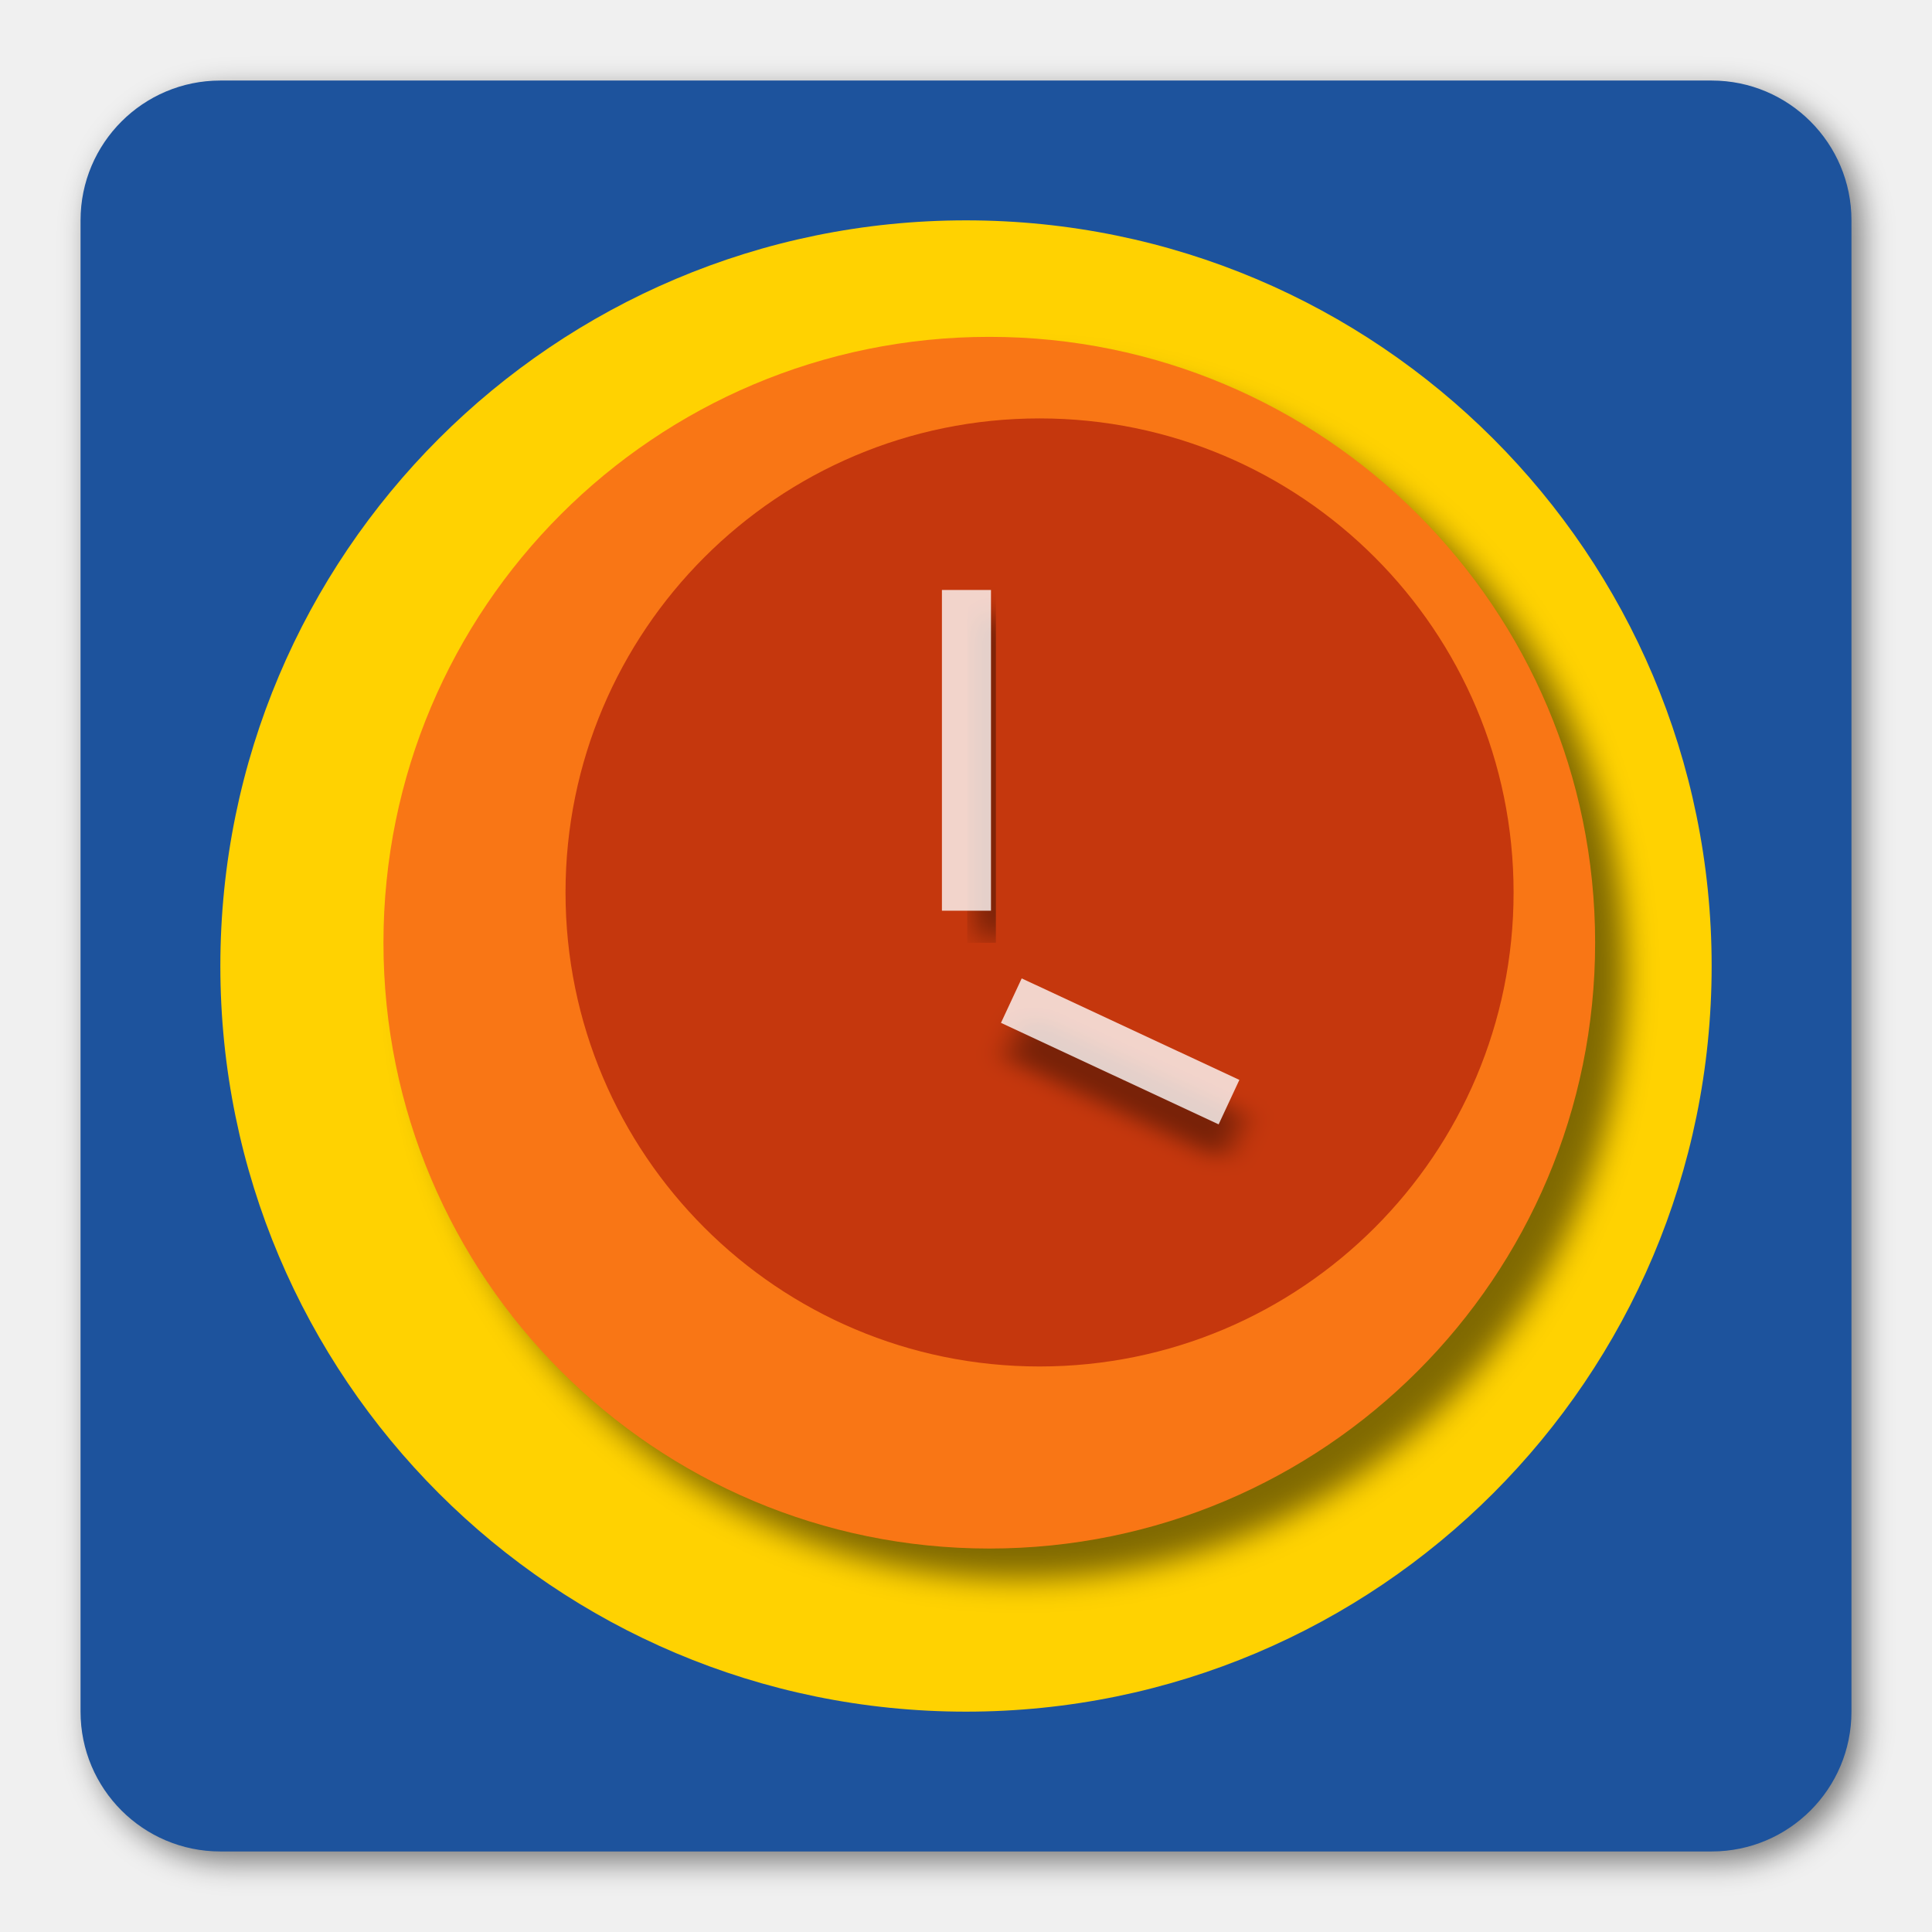
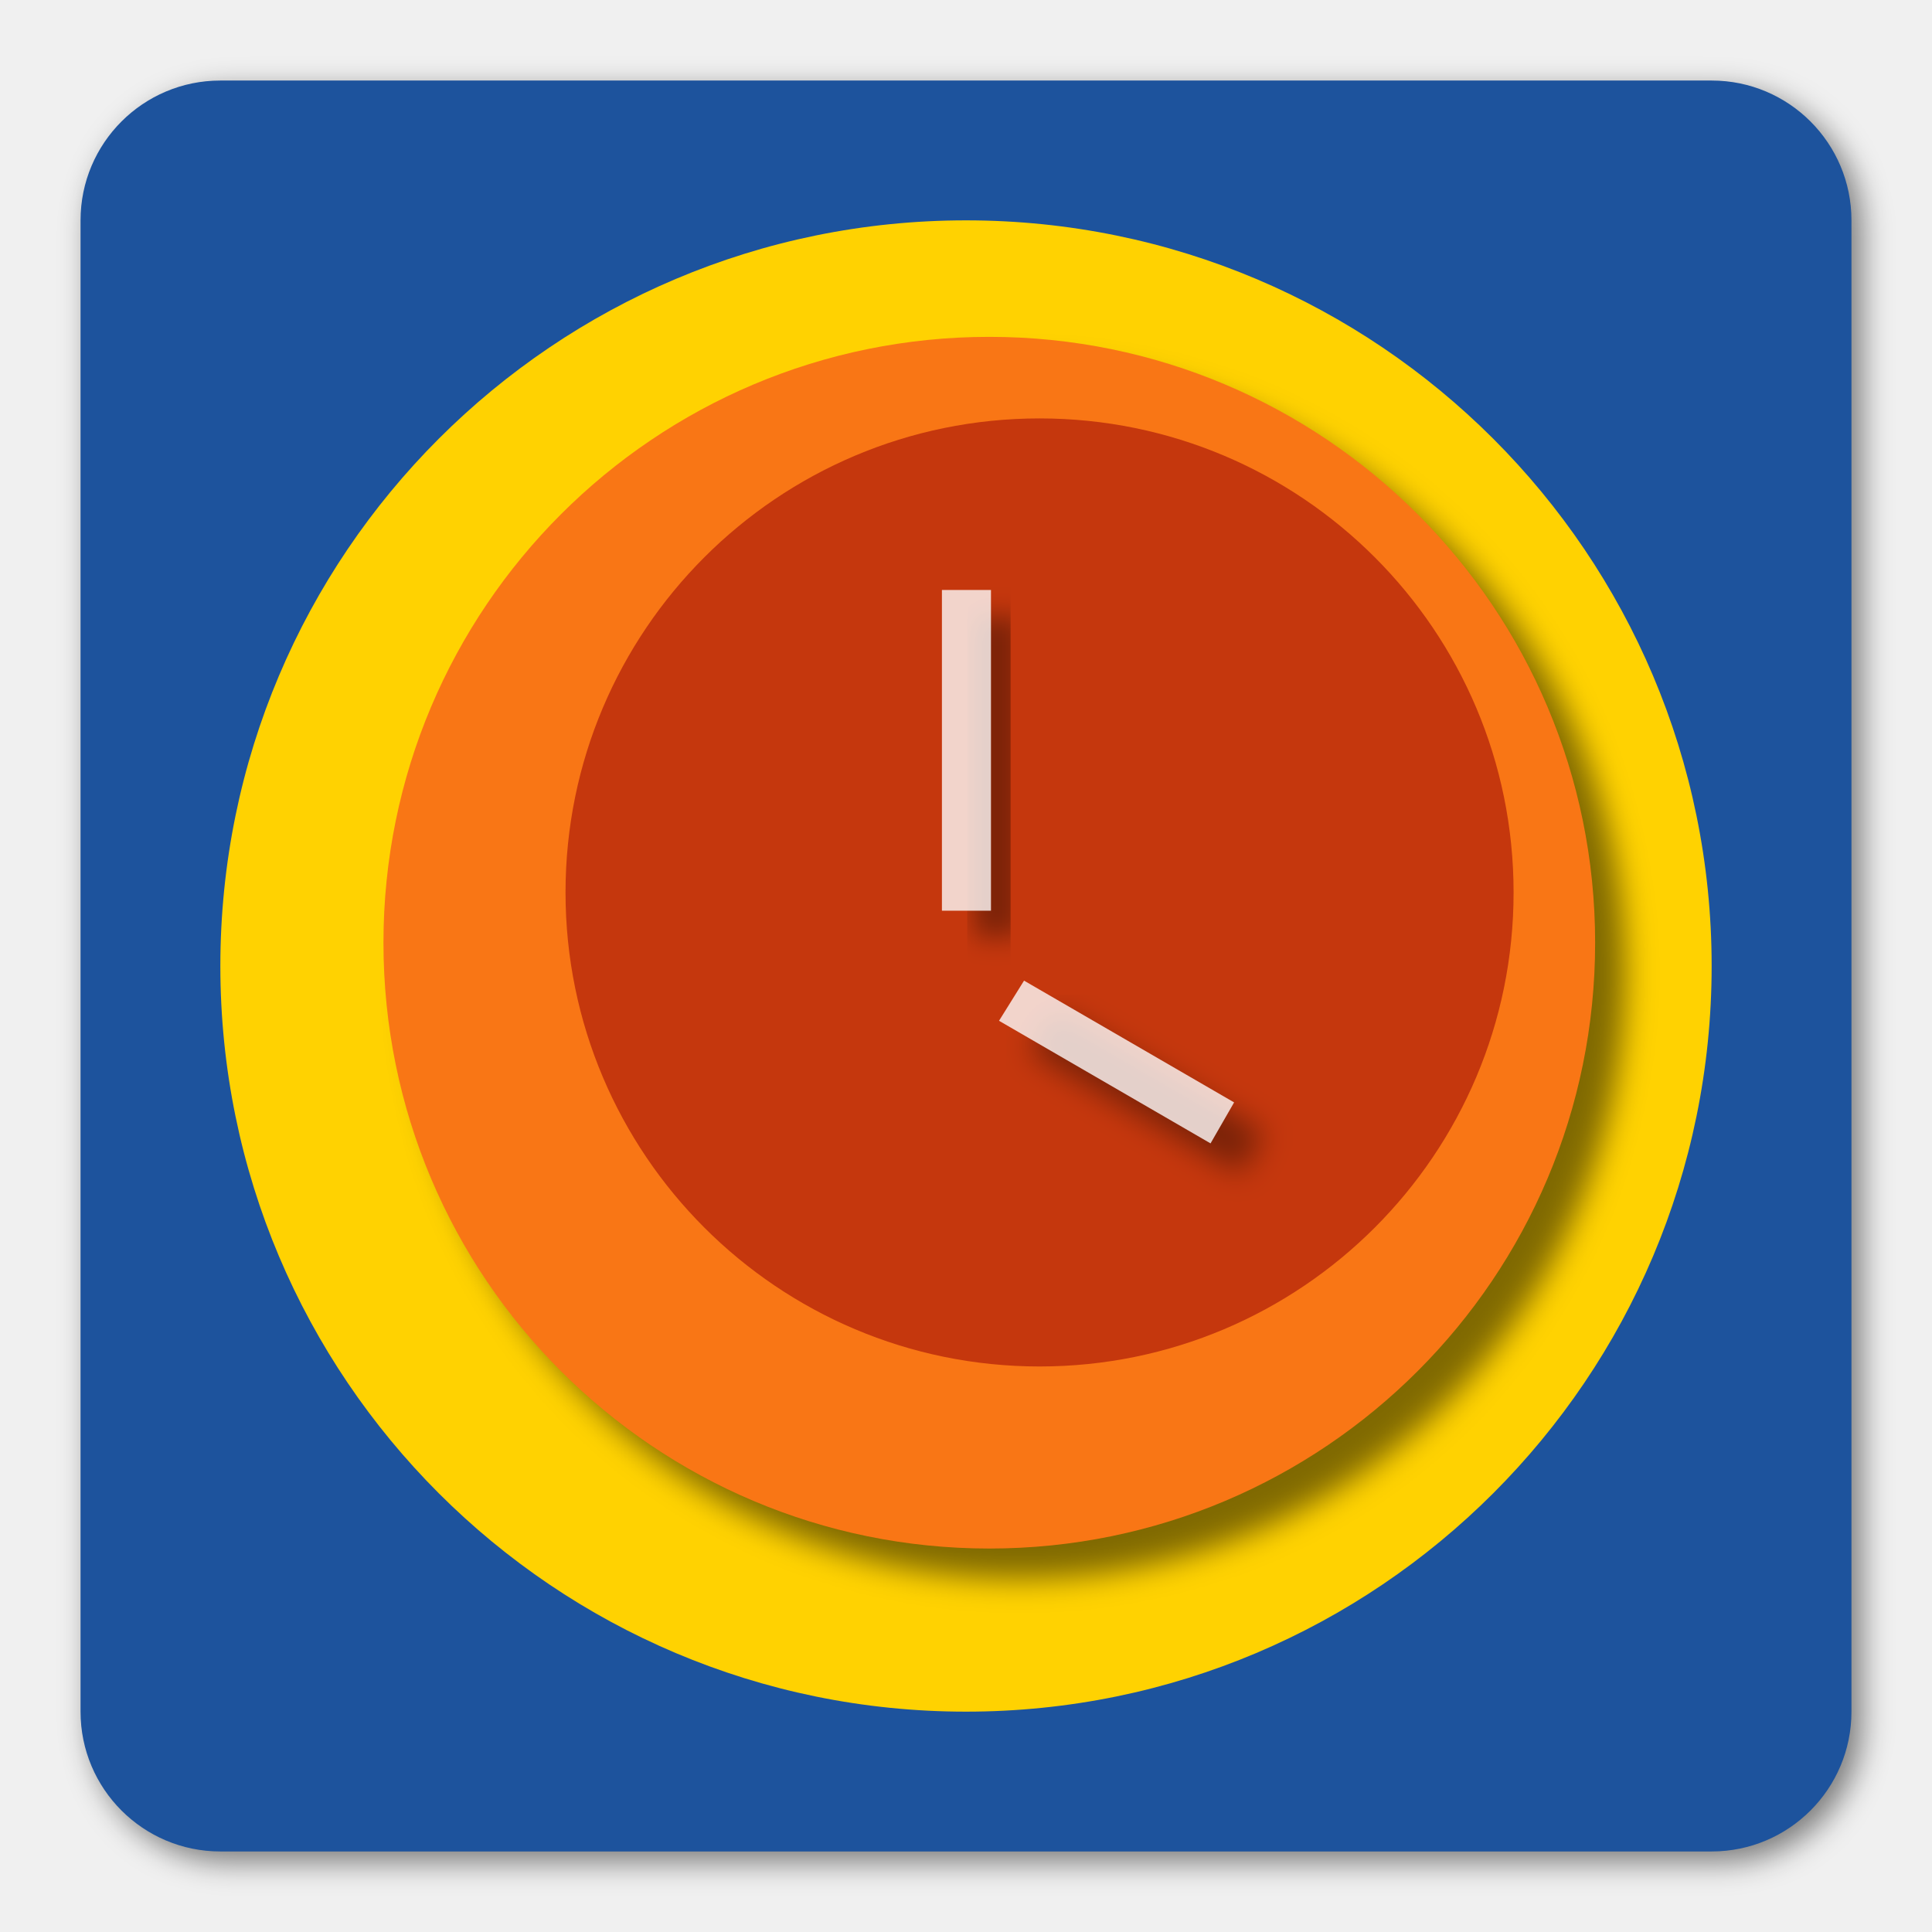
<svg xmlns="http://www.w3.org/2000/svg" width="384" height="384" viewBox="0 0 384 384" id="svg2" version="1.1">
  <defs id="defs4">
-     <filter style="color-interpolation-filters:sRGB;" id="filter4216">
+     <filter style="color-interpolation-filters:sRGB;" id="filter4216" height="1.5" width="1.5">
      <feFlood flood-opacity="0.498" flood-color="rgb(0,0,0)" result="flood" id="feFlood4218" />
      <feComposite in="flood" in2="SourceGraphic" operator="in" result="composite1" id="feComposite4220" />
      <feGaussianBlur in="composite1" stdDeviation="3" result="blur" id="feGaussianBlur4222" />
      <feOffset dx="6" dy="6" result="offset" id="feOffset4224" />
      <feComposite in="SourceGraphic" in2="offset" operator="over" result="composite2" id="feComposite4226" />
    </filter>
    <filter style="color-interpolation-filters:sRGB;" id="filter4240">
      <feFlood flood-opacity="0.498" flood-color="rgb(0,0,0)" result="flood" id="feFlood4242" />
      <feComposite in="flood" in2="SourceGraphic" operator="in" result="composite1" id="feComposite4244" />
      <feGaussianBlur in="composite1" stdDeviation="3" result="blur" id="feGaussianBlur4246" />
      <feOffset dx="2" dy="2" result="offset" id="feOffset4248" />
      <feComposite in="SourceGraphic" in2="offset" operator="over" result="composite2" id="feComposite4250" />
    </filter>
-     <filter style="color-interpolation-filters:sRGB" id="filter4216-3">
-       <feFlood flood-opacity="0.498" flood-color="rgb(0,0,0)" result="flood" id="feFlood4218-6" />
-       <feComposite in="flood" in2="SourceGraphic" operator="in" result="composite1" id="feComposite4220-7" />
-       <feGaussianBlur in="composite1" stdDeviation="3" result="blur" id="feGaussianBlur4222-5" />
-       <feOffset dx="6" dy="6" result="offset" id="feOffset4224-3" />
-       <feComposite in="SourceGraphic" in2="offset" operator="over" result="composite2" id="feComposite4226-5" />
-     </filter>
-     <filter style="color-interpolation-filters:sRGB;" id="filter4307">
-       <feFlood flood-opacity="0.498" flood-color="rgb(0,0,0)" result="flood" id="feFlood4309" />
-       <feComposite in="flood" in2="SourceGraphic" operator="in" result="composite1" id="feComposite4311" />
-       <feGaussianBlur in="composite1" stdDeviation="3" result="blur" id="feGaussianBlur4313" />
-       <feOffset dx="6" dy="6" result="offset" id="feOffset4315" />
-       <feComposite in="SourceGraphic" in2="offset" operator="over" result="composite2" id="feComposite4317" />
-     </filter>
-     <filter style="color-interpolation-filters:sRGB;" id="filter4319">
-       <feFlood flood-opacity="0.498" flood-color="rgb(0,0,0)" result="flood" id="feFlood4321" />
-       <feComposite in="flood" in2="SourceGraphic" operator="in" result="composite1" id="feComposite4323" />
-       <feGaussianBlur in="composite1" stdDeviation="3" result="blur" id="feGaussianBlur4325" />
-       <feOffset dx="6" dy="6" result="offset" id="feOffset4327" />
-       <feComposite in="SourceGraphic" in2="offset" operator="over" result="composite2" id="feComposite4329" />
-     </filter>
-     <filter style="color-interpolation-filters:sRGB;" id="filter4355">
-       <feFlood flood-opacity="0.498" flood-color="rgb(0,0,0)" result="flood" id="feFlood4357" />
-       <feComposite in="flood" in2="SourceGraphic" operator="in" result="composite1" id="feComposite4359" />
-       <feGaussianBlur in="composite1" stdDeviation="3" result="blur" id="feGaussianBlur4361" />
-       <feOffset dx="6" dy="-6" result="offset" id="feOffset4363" />
-       <feComposite in="SourceGraphic" in2="offset" operator="over" result="composite2" id="feComposite4365" />
-     </filter>
  </defs>
  <g id="layer3" style="display:inline">
    <rect style="fill:#1d539d;fill-opacity:1;stroke:none;stroke-width:2;stroke-linejoin:miter;stroke-miterlimit:4;stroke-dasharray:none;stroke-opacity:1;filter:url(#filter4240)" id="rect8226" width="351.982" height="351.982" x="16.009" y="16.009" ry="27.788" />
  </g>
  <g id="layer4" style="display:inline">
-     <circle style="fill:#ffd201;fill-opacity:1;stroke:none;stroke-width:2;stroke-linejoin:miter;stroke-miterlimit:4;stroke-dasharray:none;stroke-opacity:1;" id="path8231" cx="192" cy="192" r="148.203" />
+     <circle style="fill:#ffd201;fill-opacity:1;stroke:none;stroke-width:2;stroke-linejoin:miter;stroke-miterlimit:4;stroke-dasharray:none;stroke-opacity:1" id="path8231" cx="192" cy="192" r="148.203" />
    <circle style="fill:#f97615;fill-opacity:1;stroke:none;stroke-width:2;stroke-linejoin:miter;stroke-miterlimit:4;stroke-dasharray:none;stroke-opacity:1;filter:url(#filter4216)" id="path8233" cx="196.631" cy="187.369" r="120.415" />
  </g>
  <g id="layer5" style="display:inline">
    <circle style="fill:#c5370d;fill-opacity:1;stroke:none;stroke-width:2;stroke-linejoin:miter;stroke-miterlimit:4;stroke-dasharray:none;stroke-opacity:1" id="path8235" cx="206.62" cy="177.38" r="94.217" />
  </g>
  <g style="display:inline" id="g4262">
-     <rect style="fill:#ffffff;fill-opacity:0.784;stroke:none;stroke-width:10;stroke-linejoin:miter;stroke-miterlimit:4;stroke-dasharray:none;stroke-opacity:1;filter:url(#filter4307)" id="rect4268" width="9.75" height="73.393" x="187.214" y="113.071" ry="0" transform="matrix(1,0,0,0.8685805,0,19.05108)" />
-     <rect style="display:inline;fill:#ffffff;fill-opacity:0.784;stroke:none;stroke-width:10;stroke-linejoin:miter;stroke-miterlimit:4;stroke-dasharray:none;stroke-opacity:1;filter:url(#filter4355)" id="rect4268-6" width="9.75" height="73.393" x="187.214" y="113.071" ry="0" transform="matrix(-0.4226183,0.9063078,-0.589467,-0.274873,392.1057,76.04458)" />
+     <rect style="fill:#ffffff;fill-opacity:0.784;stroke:none;stroke-width:10;stroke-linejoin:miter;stroke-miterlimit:4;stroke-dasharray:none;stroke-opacity:1;filter:url(#filter4216)" id="rect4268" width="9.75" height="73.393" x="187.214" y="113.071" ry="0" transform="matrix(1,0,0,0.8685805,0,19.05108)" />
+     <path style="fill:#ffffff;fill-rule:evenodd;stroke:none;stroke-width:1px;stroke-linecap:butt;stroke-linejoin:miter;stroke-opacity:1;fill-opacity:0.784;filter:url(#filter4216)" d="m 203.536,194.909 41.753,24.202 -4.685,8.147 -42.04,-24.369 z" id="path4264" />
  </g>
  <g id="layer2" style="display:none">
    <rect style="fill:none;fill-rule:evenodd;stroke:#000000;stroke-width:2;stroke-linecap:butt;stroke-linejoin:miter;stroke-miterlimit:4;stroke-dasharray:none;stroke-opacity:1" id="rect3431" width="304" height="304" x="40" y="40" ry="24" />
    <rect style="fill:none;fill-rule:evenodd;stroke:#000000;stroke-width:2;stroke-linecap:butt;stroke-linejoin:miter;stroke-miterlimit:4;stroke-dasharray:none;stroke-opacity:1" id="rect3431-3" width="256" height="352" x="64" y="16" ry="24" />
    <rect style="fill:none;fill-rule:evenodd;stroke:#000000;stroke-width:2;stroke-linecap:butt;stroke-linejoin:miter;stroke-miterlimit:4;stroke-dasharray:none;stroke-opacity:1" id="rect3431-6" width="352" height="256" x="16" y="64" ry="24" />
    <circle transform="translate(0,-668.3622)" style="display:inline;fill:none;stroke:#000000;stroke-width:2;stroke-linejoin:miter;stroke-miterlimit:4;stroke-dasharray:none;stroke-opacity:1" id="path8199" cx="192" cy="860.362" r="80" />
    <ellipse transform="translate(0,-668.3622)" style="display:inline;fill:none;stroke:#000000;stroke-width:2;stroke-linejoin:miter;stroke-miterlimit:4;stroke-dasharray:none;stroke-opacity:1" id="path8201" cx="192" cy="859.969" rx="176" ry="175.607" />
    <path style="fill:none;fill-rule:evenodd;stroke:#000000;stroke-width:2;stroke-linecap:butt;stroke-linejoin:miter;stroke-miterlimit:4;stroke-dasharray:none;stroke-opacity:1" d="M 0,3.9999998e-7 C 384,384 384,384 384,384 l 0,0 0,0" id="path8207" />
    <path style="fill:none;fill-rule:evenodd;stroke:#000000;stroke-width:2;stroke-linecap:butt;stroke-linejoin:miter;stroke-miterlimit:4;stroke-dasharray:none;stroke-opacity:1" d="M 384,3.9999998e-7 0,384" id="path8209" />
    <path style="fill:none;fill-rule:evenodd;stroke:#000000;stroke-width:2;stroke-linecap:butt;stroke-linejoin:miter;stroke-miterlimit:4;stroke-dasharray:none;stroke-opacity:1" d="m 0,192 384,0" id="path8211" />
    <path style="fill:none;fill-rule:evenodd;stroke:#000000;stroke-width:2;stroke-linecap:butt;stroke-linejoin:miter;stroke-miterlimit:4;stroke-dasharray:none;stroke-opacity:1" d="M 192,3.9999998e-7 192,384" id="path8213" />
    <path style="fill:none;fill-rule:evenodd;stroke:#000000;stroke-width:2;stroke-linecap:butt;stroke-linejoin:miter;stroke-miterlimit:4;stroke-dasharray:none;stroke-opacity:1" d="M 136,384 136,3.9999998e-7" id="path8215" />
    <path style="fill:none;fill-rule:evenodd;stroke:#000000;stroke-width:2;stroke-linecap:butt;stroke-linejoin:miter;stroke-miterlimit:4;stroke-dasharray:none;stroke-opacity:1" d="M 248,3.9999998e-7 248,384" id="path8217" />
    <path style="fill:none;fill-rule:evenodd;stroke:#000000;stroke-width:2;stroke-linecap:butt;stroke-linejoin:miter;stroke-miterlimit:4;stroke-dasharray:none;stroke-opacity:1" d="m 0,136 384,0" id="path8219" />
    <path style="fill:none;fill-rule:evenodd;stroke:#000000;stroke-width:2;stroke-linecap:butt;stroke-linejoin:miter;stroke-miterlimit:4;stroke-dasharray:none;stroke-opacity:1" d="M 384,248 0,248" id="path8221" />
  </g>
</svg>
